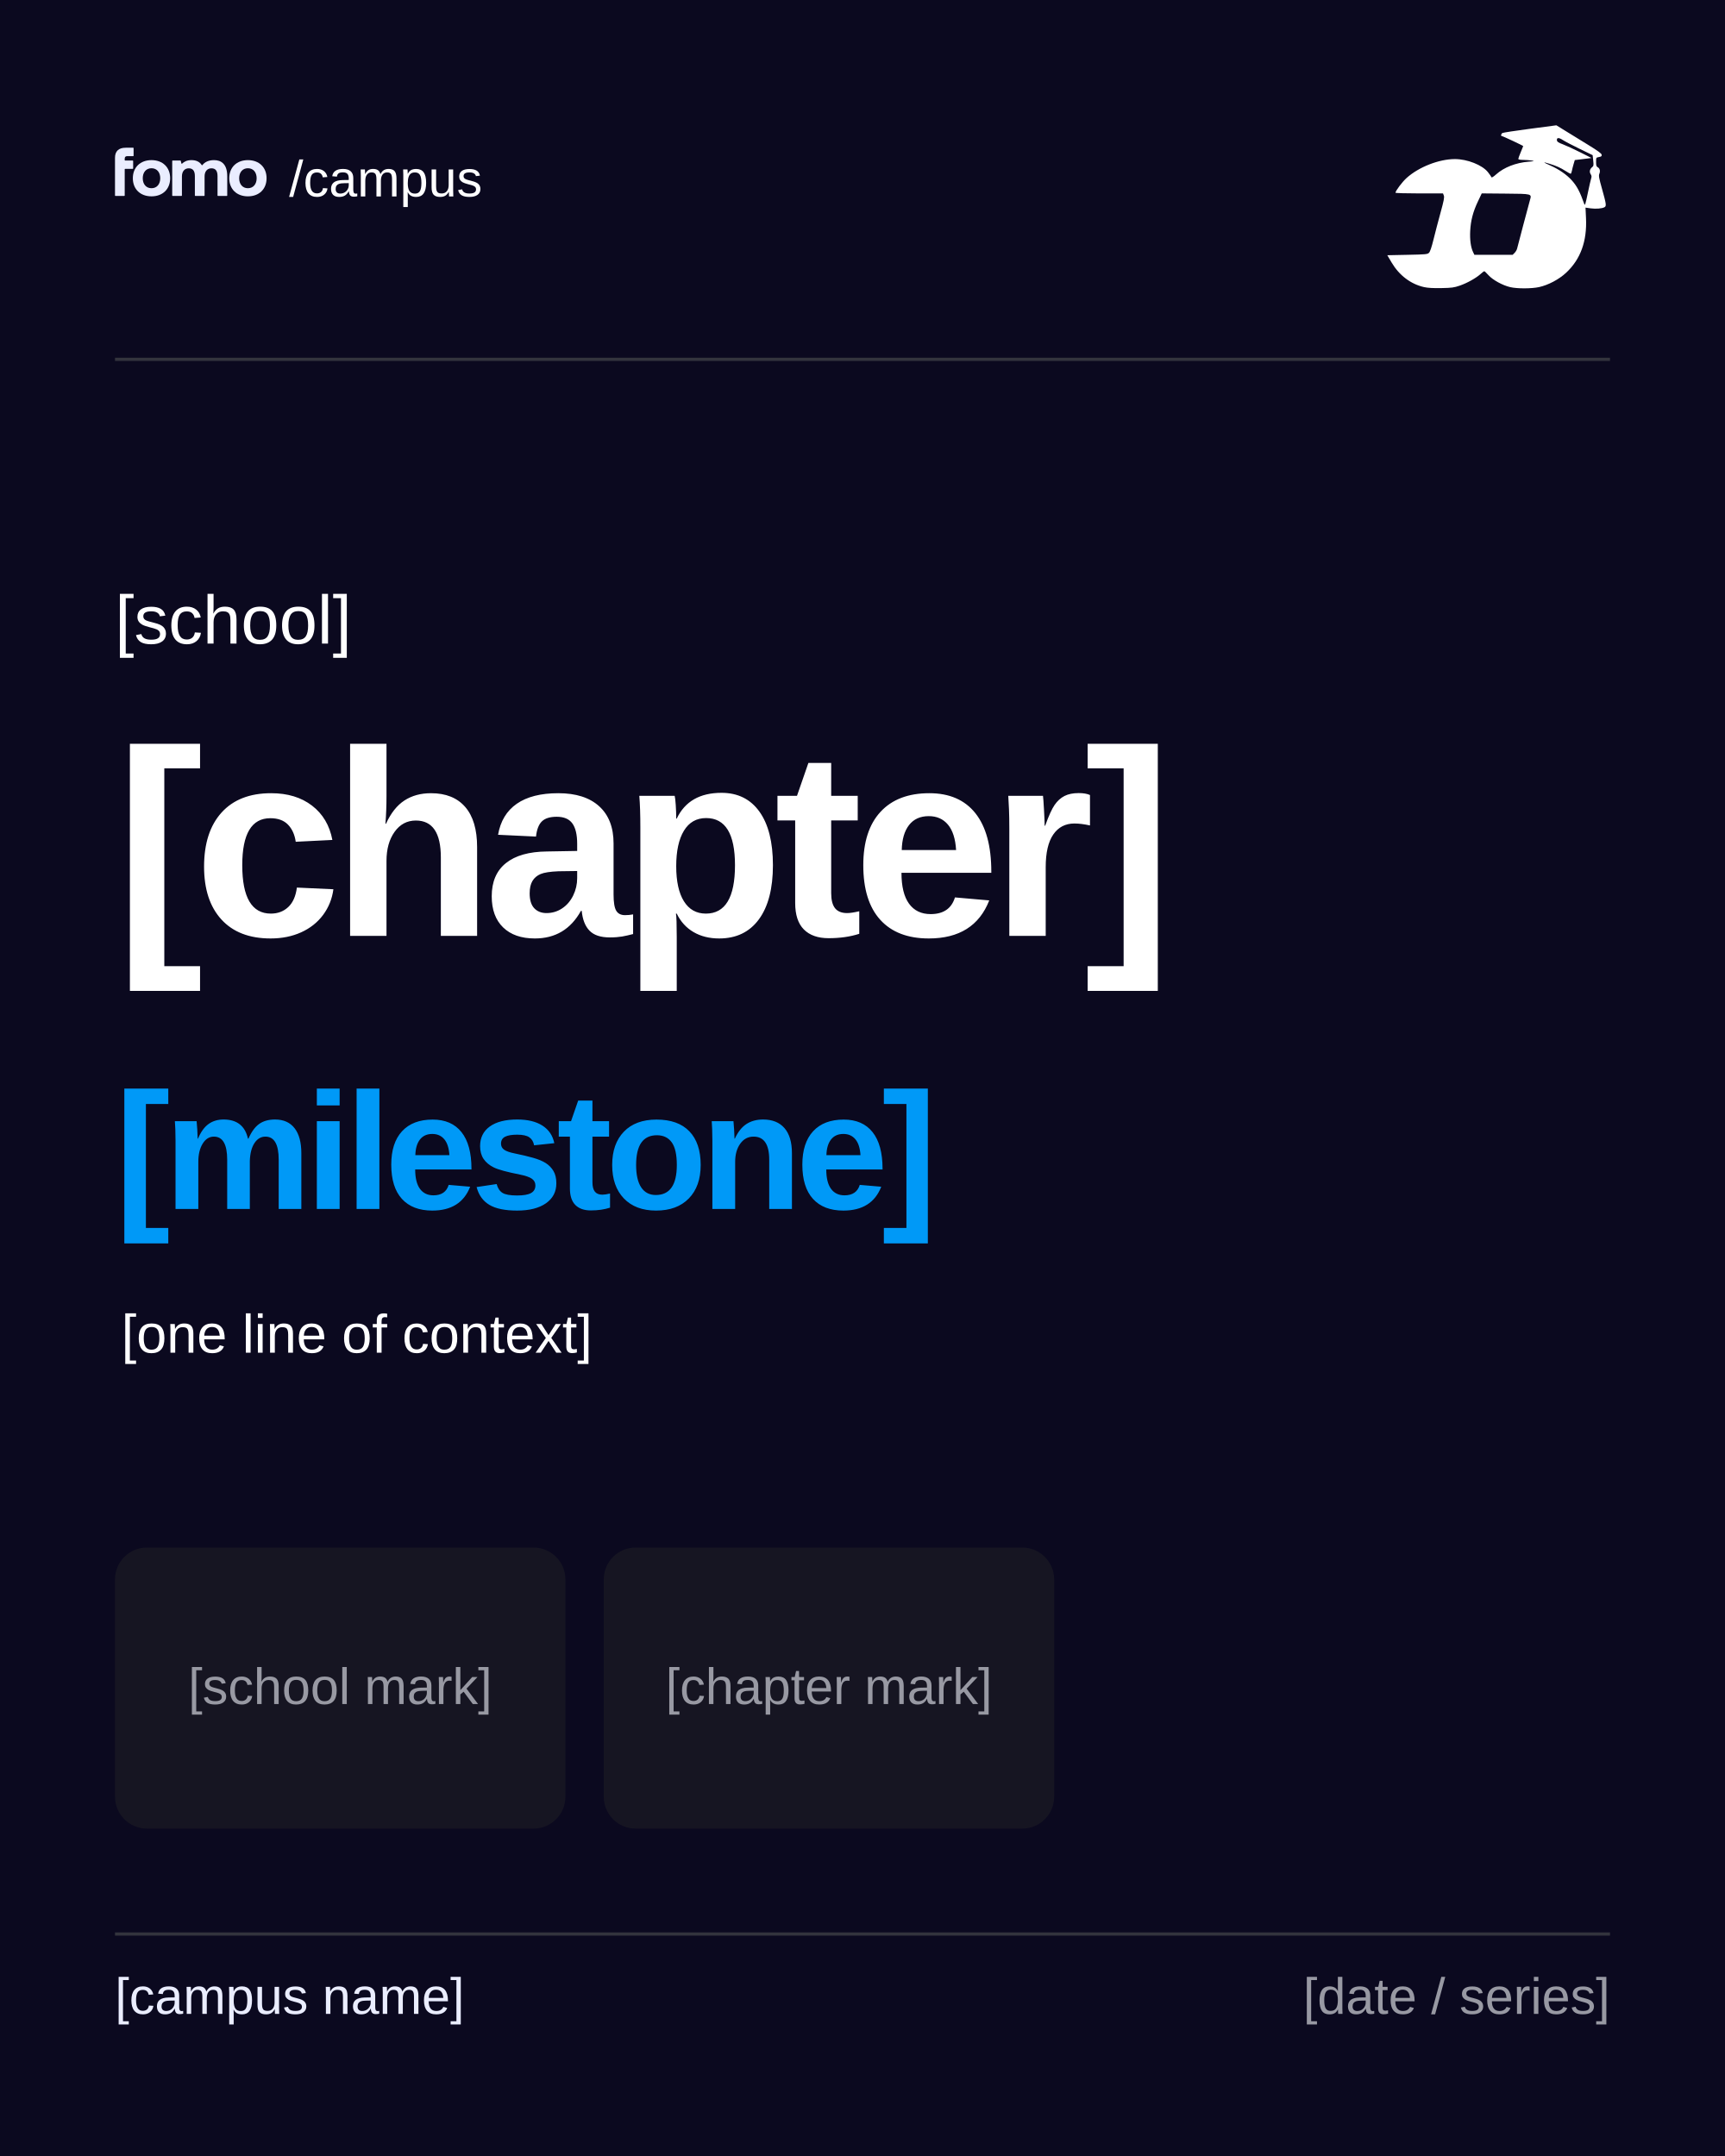
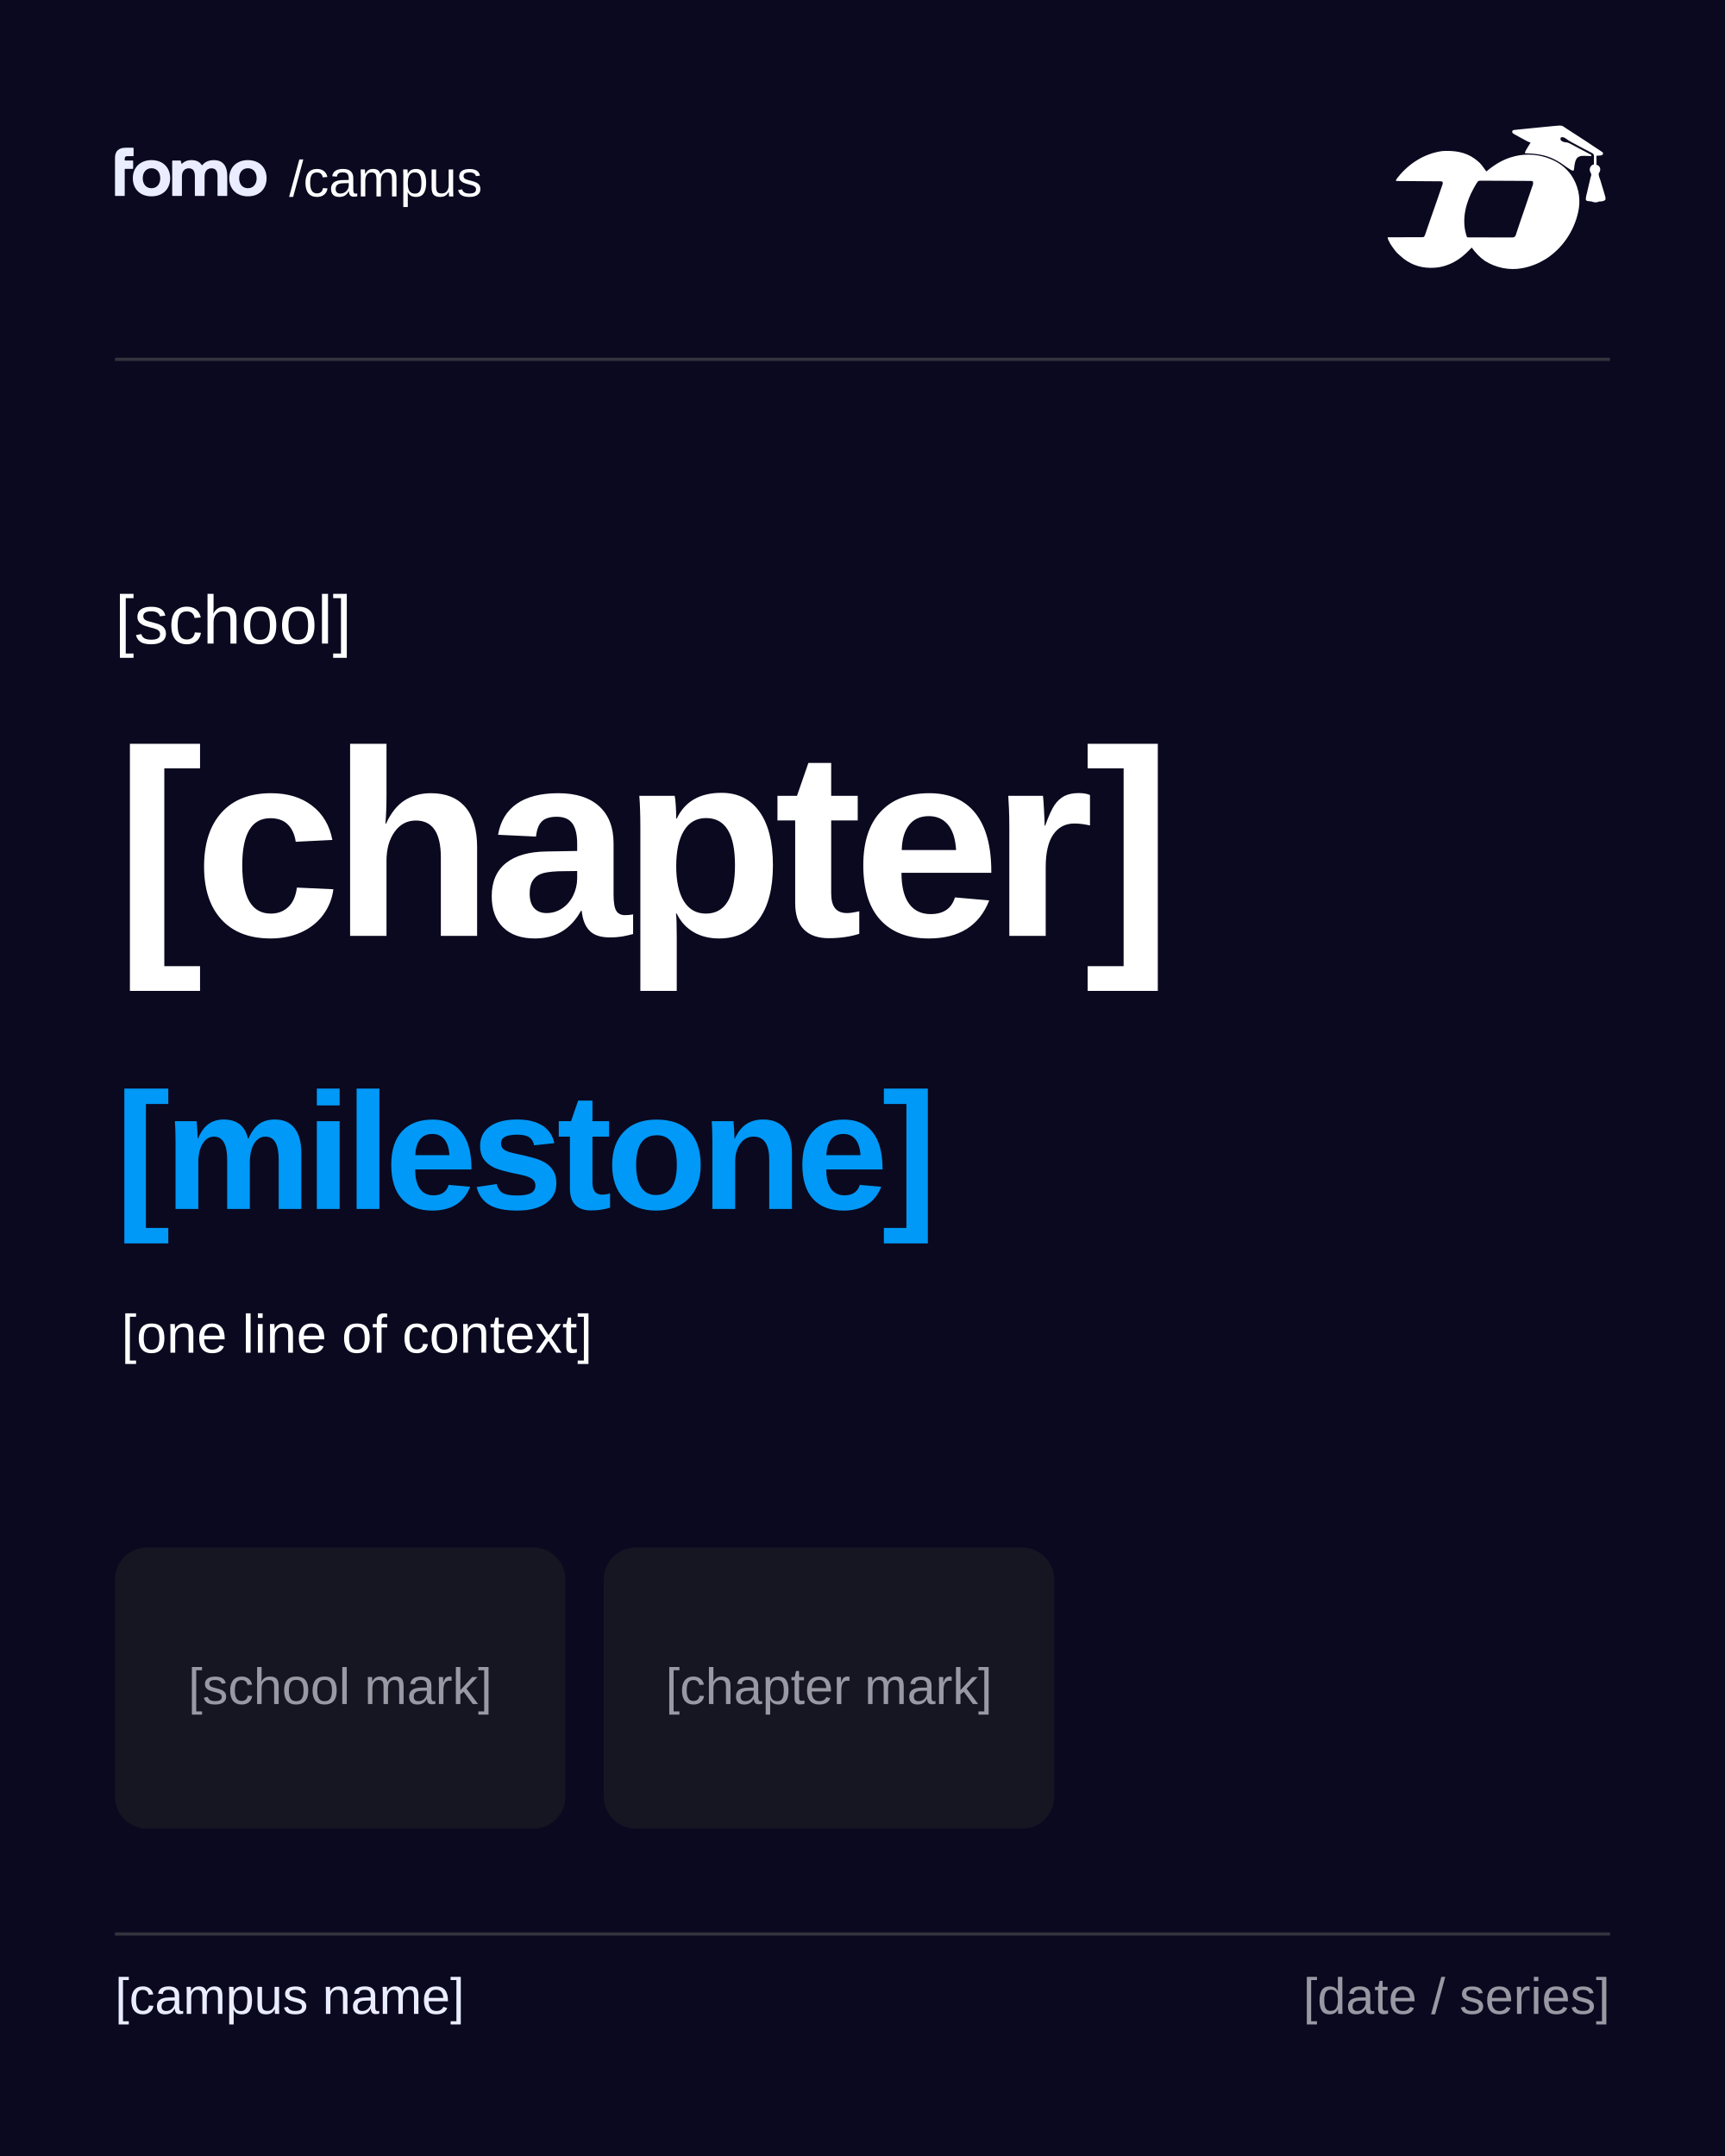
<svg xmlns="http://www.w3.org/2000/svg" xmlns:xlink="http://www.w3.org/1999/xlink" width="1080" height="1350" viewBox="0 0 1080 1350" role="img" aria-labelledby="title description">
  <defs>
    <style>text{font-family:Aeonik,Arial,sans-serif} .display{font-weight:700;letter-spacing:-6px} .label{font-weight:500;letter-spacing:1px}</style>
-     <symbol id="fomo-campus-mark" viewBox="0 0 277 209">
-       <path fill="currentColor" fill-rule="evenodd" d="M50.000,202.454 C33.705,198.818 19.538,188.090 10.253,172.354 L5.029,163.500 L29.489,163.000 C52.331,162.533 54.082,162.366 55.966,160.480 C57.311,159.134 59.166,153.631 61.529,143.980 C63.479,136.016 67.321,121.352 70.067,111.393 C74.100,96.764 74.866,92.778 74.054,90.643 L73.050,88.000 L44.025,88.000 C28.061,88.000 15.000,87.620 15.000,87.155 C15.000,84.902 23.310,73.879 28.577,69.146 C43.517,55.719 68.036,46.109 87.500,46.052 C102.601,46.008 121.019,53.288 127.932,62.034 C130.068,64.735 132.006,67.518 132.239,68.217 C132.507,69.020 134.620,67.729 137.974,64.713 C147.433,56.208 162.121,50.459 177.500,49.241 C184.793,48.664 185.146,48.542 181.500,47.861 C179.300,47.451 174.688,47.089 171.250,47.058 C166.932,47.018 165.008,46.614 165.027,45.750 C165.042,45.062 166.392,41.363 168.027,37.529 C169.662,33.695 171.000,30.400 171.000,30.207 C171.000,29.668 146.162,18.000 145.013,18.000 C143.327,18.000 143.878,15.133 145.750,14.166 C146.713,13.669 161.900,11.356 179.500,9.026 L211.500,4.790 L222.500,11.582 C228.550,15.318 240.925,22.925 250.000,28.486 C262.075,35.887 266.584,39.173 266.812,40.742 C267.067,42.496 266.477,43.008 263.562,43.554 C260.006,44.221 260.000,44.232 260.000,49.576 C260.000,53.844 260.392,55.139 261.932,55.964 C264.577,57.379 265.412,60.590 264.014,63.967 C263.006,66.401 263.472,69.011 267.423,83.051 C272.488,101.050 272.805,103.499 270.250,104.866 C267.154,106.523 259.669,107.120 253.291,106.219 L247.082,105.342 L247.691,118.089 C249.045,146.383 241.051,168.416 223.477,184.828 C214.722,193.004 201.645,199.940 190.303,202.424 C181.154,204.427 163.526,204.448 155.114,202.465 C145.752,200.258 133.808,193.693 128.583,187.881 C126.169,185.197 123.868,183.000 123.468,183.000 C123.069,183.000 121.062,184.519 119.007,186.375 C113.386,191.453 102.467,197.553 93.500,200.625 C86.454,203.039 83.772,203.397 71.000,203.635 C61.080,203.819 54.447,203.446 50.000,202.454 Z M160.505,160.586 C161.832,159.258 163.208,156.896 163.563,155.336 C164.261,152.261 177.252,103.223 179.227,96.207 C181.451,88.309 182.304,88.537 149.321,88.235 L120.360,87.970 L115.721,97.735 C109.729,110.347 106.933,121.000 106.271,133.746 C105.708,144.571 106.940,153.710 109.760,159.622 L111.370,163.000 L134.731,163.000 L158.091,163.000 L160.505,160.586 Z M250.034,86.896 C251.680,78.978 253.459,71.229 253.988,69.675 C254.713,67.543 254.566,66.268 253.391,64.474 C251.558,61.676 252.287,58.234 255.204,55.922 C256.976,54.518 257.119,53.620 256.495,47.800 L255.794,41.256 L239.647,33.406 C230.766,29.089 221.572,24.264 219.216,22.684 C214.490,19.516 211.678,19.728 212.180,23.213 C212.430,24.953 214.020,26.003 219.500,28.049 C223.350,29.486 232.777,33.823 240.449,37.688 L254.398,44.713 L249.949,45.317 C247.502,45.649 242.915,46.215 239.755,46.575 L234.009,47.229 L232.535,52.193 C231.725,54.923 230.772,58.697 230.419,60.579 C230.066,62.460 229.386,64.000 228.908,64.000 C228.430,64.000 225.645,62.468 222.718,60.597 C216.518,56.630 211.811,54.499 203.500,51.895 C194.387,49.040 194.604,49.632 204.245,53.924 C214.738,58.595 224.093,65.085 230.327,72.018 C236.619,79.017 240.381,86.148 245.558,100.893 C246.418,103.343 246.979,101.588 250.034,86.896 Z" />
+     <symbol id="fomo-campus-mark" viewBox="0 0 620 415">
+       <g fill="currentColor" fill-rule="evenodd">
+         <path d="M0 0 C0.381 0.25 0.381 0.25 2.306 1.515 C3.878 2.55 5.442 3.598 6.998 4.657 C9.732 6.515 12.509 8.298 15.292 10.079 C17.399 11.43 19.495 12.796 21.59 14.164 C24.88 16.307 28.187 18.422 31.504 20.523 C49.106 31.686 66.441 43.242 83.757 54.843 C87.17 57.13 90.585 59.413 94.013 61.676 C94.574 62.047 95.136 62.418 95.714 62.8 C97.17 63.763 98.628 64.722 100.087 65.682 C102.25 67.187 102.25 67.187 104.25 69.188 C104.125 71.688 104.125 71.688 103.25 74.188 C99.92 76.466 96.412 76.605 92.5 76.812 C91.469 76.874 91.469 76.874 86.25 77.188 C86.25 85.438 86.25 93.688 86.25 102.188 C87.57 102.517 88.89 102.847 90.25 103.188 C93.186 105.388 95.078 107.671 96.25 111.188 C96.961 116.546 96.293 120.019 93.027 124.352 C90.708 129.829 95.015 138.1 96.688 143.375 C99.934 153.769 103.084 164.192 106.126 174.648 C106.582 176.211 107.043 177.773 107.508 179.334 C108.163 181.539 108.804 183.747 109.441 185.957 C109.64 186.614 109.838 187.272 110.043 187.949 C111.102 191.689 111.539 194.473 110.25 198.188 C104.979 201.712 99.412 202.434 93.25 202.188 C92.944 202.349 92.944 202.349 91.395 203.164 C88.732 204.435 86.752 204.454 83.812 204.438 C82.886 204.443 81.959 204.448 81.004 204.453 C78.072 204.17 75.954 203.315 73.25 202.188 C71.039 201.879 71.039 201.879 68.875 201.75 C59.926 200.789 59.926 200.789 57.25 198.188 C56.676 190.935 59.254 183.051 60.902 176.047 C61.166 174.91 61.428 173.773 61.691 172.635 C62.238 170.271 62.788 167.908 63.343 165.546 C64.049 162.533 64.748 159.518 65.444 156.502 C66.114 153.6 66.79 150.698 67.465 147.797 C67.589 147.259 67.589 147.259 68.219 144.539 C70.17 136.237 70.17 136.237 71.436 132.618 C72.439 129.624 72.221 128.175 71.25 125.188 C70.734 124.259 70.219 123.331 69.688 122.375 C67.648 117.853 67.231 113.939 68.977 109.227 C71.014 105.3 73.119 103.036 77.25 101.188 C77.91 101.188 78.57 101.188 79.25 101.188 C79.33 97.308 79.35 93.434 79.317 89.554 C79.314 88.237 79.327 86.92 79.356 85.603 C79.581 74.805 79.581 74.805 76.586 71.166 C74.22 69.539 71.868 68.365 69.25 67.188 C67.39 66.189 65.532 65.186 63.676 64.18 C62.166 63.406 60.657 62.632 59.143 61.865 C56.393 60.469 53.652 59.054 50.91 57.641 C50.353 57.354 49.796 57.067 49.223 56.772 C41.778 52.927 34.443 48.882 27.102 44.844 C24.172 43.233 21.236 41.643 18.273 40.094 C12.833 37.246 7.855 34.277 3.02 30.48 C-0.601 27.835 -4.037 26.039 -8.625 26.438 C-10.75 27.188 -10.75 27.188 -11.75 28.188 C-12.125 31 -12.125 31 -11.75 34.188 C-7.513 38.673 -2.735 40.104 3.273 40.398 C9.259 41.042 13.924 43.743 19.125 46.625 C20.657 47.45 22.189 48.275 23.722 49.099 C25.262 49.929 26.798 50.767 28.334 51.605 C31.714 53.44 35.119 55.223 38.531 56.998 C41.6 58.598 44.657 60.22 47.714 61.844 C50.058 63.086 52.407 64.318 54.756 65.549 C57.322 66.898 59.879 68.263 62.438 69.625 C62.925 69.879 62.925 69.879 65.395 71.166 C66.289 71.646 67.184 72.126 68.105 72.621 C68.906 73.044 69.707 73.468 70.532 73.904 C71.099 74.328 71.666 74.751 72.25 75.188 C72.25 76.177 72.25 77.168 72.25 78.188 C71.151 78.125 70.052 78.063 68.92 77.999 C43.085 76.883 43.085 76.883 34.25 82.188 C27.439 89.664 26.212 102.172 25.144 111.841 C24.906 113.925 24.906 113.925 24.25 117.188 C21.25 118.188 21.25 118.188 18.527 116.992 C17.406 116.363 16.294 115.718 15.188 115.062 C14.58 114.71 13.972 114.357 13.346 113.994 C8.089 110.861 3.173 107.315 -1.75 103.688 C-9.148 98.237 -16.625 93.466 -24.75 89.188 C-25.316 88.881 -25.883 88.575 -26.466 88.259 C-52.526 74.198 -80.598 71.188 -109.75 70.188 C-108.162 64.183 -104.98 59.26 -101.75 54 C-101.203 53.098 -100.657 52.197 -100.094 51.268 C-95.861 44.3 -95.861 44.3 -93.75 41.188 C-94.612 40.923 -95.473 40.659 -96.361 40.387 C-99.744 39.256 -102.842 37.695 -105.969 35.992 C-106.545 35.683 -107.121 35.375 -107.714 35.056 C-109.562 34.063 -111.406 33.063 -113.25 32.062 C-114.516 31.379 -115.782 30.696 -117.048 30.013 C-123.518 26.517 -129.979 23.004 -136.375 19.375 C-136.646 19.222 -136.646 19.222 -138.018 18.447 C-140.228 17.172 -141.932 16.005 -143.75 14.188 C-144 11.688 -144 11.688 -143.75 9.188 C-141.368 6.806 -140.56 6.841 -137.29 6.505 C-136.35 6.404 -135.41 6.303 -134.442 6.199 C-133.924 6.148 -133.924 6.148 -131.301 5.891 C-130.209 5.776 -129.117 5.662 -127.991 5.545 C-124.98 5.23 -121.968 4.927 -118.955 4.627 C-116.426 4.374 -113.899 4.115 -111.371 3.855 C-103.213 3.02 -95.052 2.208 -86.891 1.4 C-84.737 1.186 -82.584 0.972 -80.43 0.757 C-71.143 -0.17 -61.855 -1.084 -52.566 -1.986 C-50.513 -2.186 -48.46 -2.388 -46.408 -2.591 C-43.148 -2.912 -39.887 -3.226 -36.627 -3.536 C-34.875 -3.703 -33.123 -3.877 -31.372 -4.051 C-8.751 -6.169 -8.751 -6.169 0 0 Z " fill="currentColor" transform="translate(496.75,16.8125)" id="graduation-cap" />
+         <path d="M0 0 C0.334 -0.005 0.334 -0.005 2.026 -0.03 C35.306 -0.419 64.488 6.477 89.801 29.238 C90.184 29.581 90.184 29.581 92.125 31.312 C98.284 37.128 102.994 43.789 107.761 50.741 C109.059 52.61 110.417 54.431 111.801 56.238 C112.456 55.693 113.11 55.148 113.785 54.586 C135.692 36.436 158.906 22.309 186.801 15.238 C187.536 15.044 188.272 14.849 189.029 14.648 C222.008 6.26 258.766 9.745 289.801 23.238 C290.489 23.536 291.178 23.833 291.887 24.14 C315.49 34.578 335.991 51.705 348.801 74.238 C349.161 74.872 349.521 75.506 349.893 76.159 C365.526 104.281 369.958 135.83 362.801 167.238 C362.629 167.999 362.458 168.76 362.281 169.544 C350.348 221.049 318.521 267.61 273.594 295.941 C254.204 307.791 234.057 315.773 211.801 320.238 C211.502 320.298 211.502 320.298 209.992 320.602 C174.894 327.278 137.487 319.563 107.488 300.426 C93.103 290.303 82.155 278.326 71.801 264.238 C68.857 267.165 65.943 270.117 63.051 273.094 C43.793 292.806 22.475 307.371 -4.262 314.988 C-4.609 315.088 -4.609 315.088 -6.369 315.591 C-17.371 318.551 -28.393 319.631 -39.762 319.613 C-40.365 319.613 -40.969 319.612 -41.591 319.612 C-72.15 319.486 -100.351 308.257 -122.715 287.512 C-124.06 286.281 -125.416 285.061 -126.829 283.909 C-131.425 280.147 -135.019 276.047 -138.574 271.301 C-138.854 270.931 -138.854 270.931 -140.267 269.058 C-147.312 259.582 -155.16 248.829 -158.199 237.238 C-157.199 236.238 -157.199 236.238 -155.554 236.114 C-155.195 236.114 -155.195 236.114 -153.379 236.114 C-152.557 236.111 -151.735 236.109 -150.889 236.106 C-149.981 236.108 -149.073 236.11 -148.137 236.112 C-147.662 236.111 -147.662 236.111 -145.255 236.107 C-143.182 236.103 -141.109 236.101 -139.036 236.1 C-134.637 236.097 -130.239 236.075 -125.84 236.055 C-117.64 236.017 -109.441 235.985 -101.241 235.988 C-95.547 235.99 -89.853 235.965 -84.159 235.926 C-81.984 235.915 -79.81 235.914 -77.635 235.922 C-74.596 235.931 -71.559 235.91 -68.52 235.882 C-67.616 235.892 -66.712 235.902 -65.781 235.913 C-63.48 235.874 -61.431 235.795 -59.199 235.238 C-57.222 232.975 -57.222 232.975 -56.199 230.238 C-56.049 229.877 -56.049 229.877 -55.287 228.046 C-55.034 227.307 -54.781 226.568 -54.52 225.807 C-54.225 224.954 -53.929 224.101 -53.625 223.222 C-53.313 222.303 -53.001 221.384 -52.68 220.438 C-52.345 219.467 -52.01 218.496 -51.665 217.495 C-50.567 214.307 -49.477 211.116 -48.387 207.926 C-47.618 205.689 -46.848 203.452 -46.078 201.216 C-45.688 200.085 -45.299 198.955 -44.91 197.824 C-44.717 197.263 -44.523 196.703 -44.324 196.125 C-43.737 194.417 -43.149 192.708 -42.562 191 C-39.445 181.928 -36.273 172.877 -33.085 163.829 C-30.438 156.305 -27.818 148.772 -25.199 141.238 C-25.01 140.693 -25.01 140.693 -24.05 137.935 C-21.733 131.275 -19.426 124.611 -17.137 117.941 C-16.101 114.925 -15.062 111.911 -14.015 108.9 C-12.847 105.543 -11.696 102.18 -10.547 98.816 C-10.192 97.805 -9.838 96.793 -9.473 95.751 C-9.315 95.284 -9.315 95.284 -8.516 92.923 C-8.236 92.111 -7.956 91.299 -7.668 90.462 C-7.144 87.979 -7.261 86.586 -8.199 84.238 C-10.694 82.991 -12.393 83.1 -15.185 83.08 C-16.24 83.07 -17.294 83.06 -18.381 83.05 C-19.554 83.044 -20.727 83.039 -21.901 83.033 C-23.133 83.023 -24.364 83.013 -25.596 83.003 C-28.945 82.976 -32.294 82.955 -35.643 82.935 C-39.141 82.913 -42.639 82.886 -46.137 82.859 C-52.764 82.809 -59.39 82.764 -66.016 82.721 C-73.559 82.672 -81.102 82.617 -88.645 82.561 C-104.163 82.447 -119.681 82.341 -135.199 82.238 C-135.199 78.256 -133.316 76.355 -130.949 73.363 C-130.725 73.077 -130.725 73.077 -129.591 71.629 C-99.67 33.987 -57.047 7.132 -9.063 0.45 C-6.043 0.107 -3.037 0.037 0 0 Z M85.796 87.473 C85.467 88.055 85.139 88.638 84.801 89.238 C84.204 90.127 83.608 91.016 82.993 91.931 C81.328 94.816 79.668 97.702 78.051 100.613 C77.748 101.154 77.446 101.696 77.135 102.253 C56.446 139.508 44.401 184.136 55.855 226.273 C58.318 234.756 58.318 234.756 59.801 236.238 C61.436 236.341 63.077 236.373 64.716 236.379 C65.248 236.382 65.248 236.382 67.94 236.396 C69.13 236.397 70.319 236.398 71.509 236.399 C72.754 236.404 73.999 236.409 75.244 236.414 C78.634 236.428 82.025 236.434 85.415 236.438 C87.533 236.441 89.65 236.446 91.767 236.45 C98.388 236.464 105.009 236.473 111.629 236.477 C119.278 236.482 126.927 236.499 134.576 236.528 C140.483 236.55 146.39 236.56 152.298 236.561 C155.828 236.562 159.358 236.568 162.889 236.586 C166.21 236.602 169.532 236.605 172.854 236.596 C174.073 236.595 175.292 236.599 176.511 236.609 C178.175 236.622 179.84 236.614 181.505 236.606 C181.971 236.607 181.971 236.607 184.328 236.61 C187.274 236.167 188.63 235.243 190.801 233.238 C191.826 231.269 191.826 231.269 192.577 228.99 C192.87 228.127 193.162 227.263 193.463 226.373 C193.766 225.431 194.07 224.49 194.383 223.52 C194.714 222.531 195.045 221.542 195.385 220.524 C196.286 217.828 197.174 215.128 198.058 212.427 C198.991 209.588 199.939 206.754 200.887 203.919 C201.273 202.767 201.658 201.614 202.044 200.462 C202.235 199.888 202.427 199.315 202.624 198.725 C203.21 196.972 203.793 195.219 204.377 193.465 C207.713 183.444 211.177 173.469 214.683 163.506 C220.927 145.762 227.018 127.969 232.861 110.088 C233.957 106.744 235.087 103.418 236.28 100.107 C236.399 99.771 236.399 99.771 237.001 98.067 C237.451 96.798 237.911 95.532 238.385 94.271 C239.795 90.248 239.98 87.345 238.801 83.238 C236.124 81.9 234.056 82.094 231.058 82.071 C230.464 82.065 229.871 82.059 229.259 82.053 C227.261 82.035 225.264 82.024 223.267 82.014 C221.838 82.002 220.409 81.991 218.98 81.979 C214.279 81.943 209.579 81.917 204.879 81.895 C204.079 81.891 203.28 81.887 202.456 81.883 C194.917 81.846 187.378 81.815 179.839 81.793 C170.194 81.766 160.549 81.715 150.904 81.633 C144.124 81.577 137.344 81.548 130.563 81.539 C126.512 81.533 122.463 81.515 118.413 81.468 C114.601 81.424 110.79 81.413 106.977 81.428 C105.58 81.428 104.183 81.416 102.786 81.39 C90.014 81.172 90.014 81.172 85.796 87.473 Z " fill="currentColor" transform="translate(170.1992,80.76172)" id="fomo-eyes" />
+       </g>
    </symbol>
    <symbol id="fomo-wordmark" viewBox="0 0 352 113" fill="none">
      <path d="M0.003 23.325C0.003 8.468 7.991 0 24.923 0H42.105C42.675 0 43.134 0.46 43.134 1.029V18.462C43.134 19.031 42.675 19.49 42.105 19.49H28.757C24.443 19.49 22.526 21.408 22.526 25.561V28.685C22.526 29.255 22.985 29.714 23.555 29.714H41.076C41.646 29.714 42.105 30.174 42.105 30.743V48.014C42.105 48.584 41.646 49.043 41.076 49.043H23.555C22.985 49.043 22.526 49.503 22.526 50.072V110.797C22.526 111.366 22.066 111.826 21.497 111.826H1.029C0.46 111.826 0 111.366 0 110.797V23.325H0.003Z" fill="#EAEDFF" />
      <path d="M41.381 70.769C41.381 45.528 58.636 28.757 84.673 28.757C110.711 28.757 127.965 45.531 127.965 70.769C127.965 96.008 110.711 112.782 84.673 112.782C58.636 112.782 41.381 96.008 41.381 70.769ZM104.959 70.769C104.959 57.192 97.291 47.606 84.67 47.606C72.049 47.606 64.384 57.192 64.384 70.769C64.384 84.347 72.052 93.933 84.67 93.933C97.287 93.933 104.959 84.347 104.959 70.769Z" fill="#EAEDFF" />
      <path d="M260.369 65.978V110.796C260.369 111.366 259.909 111.825 259.34 111.825H238.872C238.302 111.825 237.843 111.366 237.843 110.796V65.817C237.843 53.995 233.371 47.767 223.785 47.767C214.199 47.767 207.491 54.794 207.81 67.415V110.796C207.81 111.366 207.35 111.825 206.781 111.825H186.313C185.744 111.825 185.284 111.366 185.284 110.796V65.817C185.284 53.995 180.812 47.767 171.065 47.767C161.318 47.767 155.251 55.117 155.251 66.616V110.796C155.251 111.366 154.792 111.825 154.222 111.825H133.754C133.185 111.825 132.725 111.366 132.725 110.796V30.746C132.725 30.177 133.185 29.717 133.754 29.717H151.571C152.044 29.717 152.456 30.039 152.569 30.495L154.088 36.58C154.246 37.211 155.028 37.447 155.501 37.002C160.183 32.615 166.476 28.757 177.451 28.757C186.961 28.757 195.882 31.703 201.246 40.284C201.565 40.791 202.281 40.836 202.652 40.362C208.307 33.136 217.317 28.757 229.687 28.757C245.662 28.757 260.358 37.063 260.358 65.978H260.369Z" fill="#EAEDFF" />
      <path d="M265.029 70.769C265.029 45.528 282.284 28.757 308.321 28.757C334.359 28.757 351.613 45.531 351.613 70.769C351.613 96.008 334.359 112.782 308.321 112.782C282.284 112.782 265.029 96.008 265.029 70.769ZM328.607 70.769C328.607 57.192 320.939 47.606 308.318 47.606C295.697 47.606 288.032 57.192 288.032 70.769C288.032 84.347 295.7 93.933 308.318 93.933C320.935 93.933 328.607 84.347 328.607 70.769Z" fill="#EAEDFF" />
    </symbol>
  </defs>
  <g id="background">
    <rect width="1080" height="1350" fill="#0B091F" />
  </g>
  <g id="brand">
    <use href="#fomo-wordmark" xlink:href="#fomo-wordmark" x="72" y="92.5" width="95" height="30.497" />
    <text x="181" y="123" fill="#FFFFFF" font-size="32" font-weight="500">/campus</text>
-     <use href="#fomo-campus-mark" xlink:href="#fomo-campus-mark" x="866" y="76" width="142" height="107.141" color="#FFFFFF" />
+     <use href="#fomo-campus-mark" xlink:href="#fomo-campus-mark" x="866" y="76" width="142" height="95.048" color="#FFFFFF" />
    <path d="M72 225 H1008" stroke="#33343D" stroke-width="2" />
  </g>
  <g id="headline-edit-text">
    <text x="72" y="403" fill="#FFFFFF" font-size="43" font-weight="500">[school]</text>
    <text x="72" y="586" fill="#FFFFFF" font-size="166" class="display">[chapter]</text>
    <text x="72" y="757" fill="#0099F7" font-size="104" font-weight="700" letter-spacing="-4">[milestone]</text>
  </g>
  <g id="support-edit-text">
    <text x="76" y="847" fill="#FFFFFF" font-size="34">[one line of context]</text>
  </g>
  <g id="partner-mark-placeholders">
    <g id="replace-with-school-mark">
      <rect x="72" y="969" width="282" height="176" rx="20" fill="#161522" />
      <text x="213" y="1067" text-anchor="middle" fill="#9899A3" font-size="32">[school mark]</text>
    </g>
    <g id="replace-with-chapter-mark">
      <rect x="378" y="969" width="282" height="176" rx="20" fill="#161522" />
      <text x="519" y="1067" text-anchor="middle" fill="#9899A3" font-size="32">[chapter mark]</text>
    </g>
  </g>
  <g id="footer-edit-text">
    <path d="M72 1211 H1008" stroke="#33343D" stroke-width="2" />
    <text x="72" y="1261" fill="#EAEDFF" font-size="32">[campus name]</text>
    <text x="1008" y="1261" text-anchor="end" fill="#9899A3" font-size="32">[date / series]</text>
  </g>
</svg>
